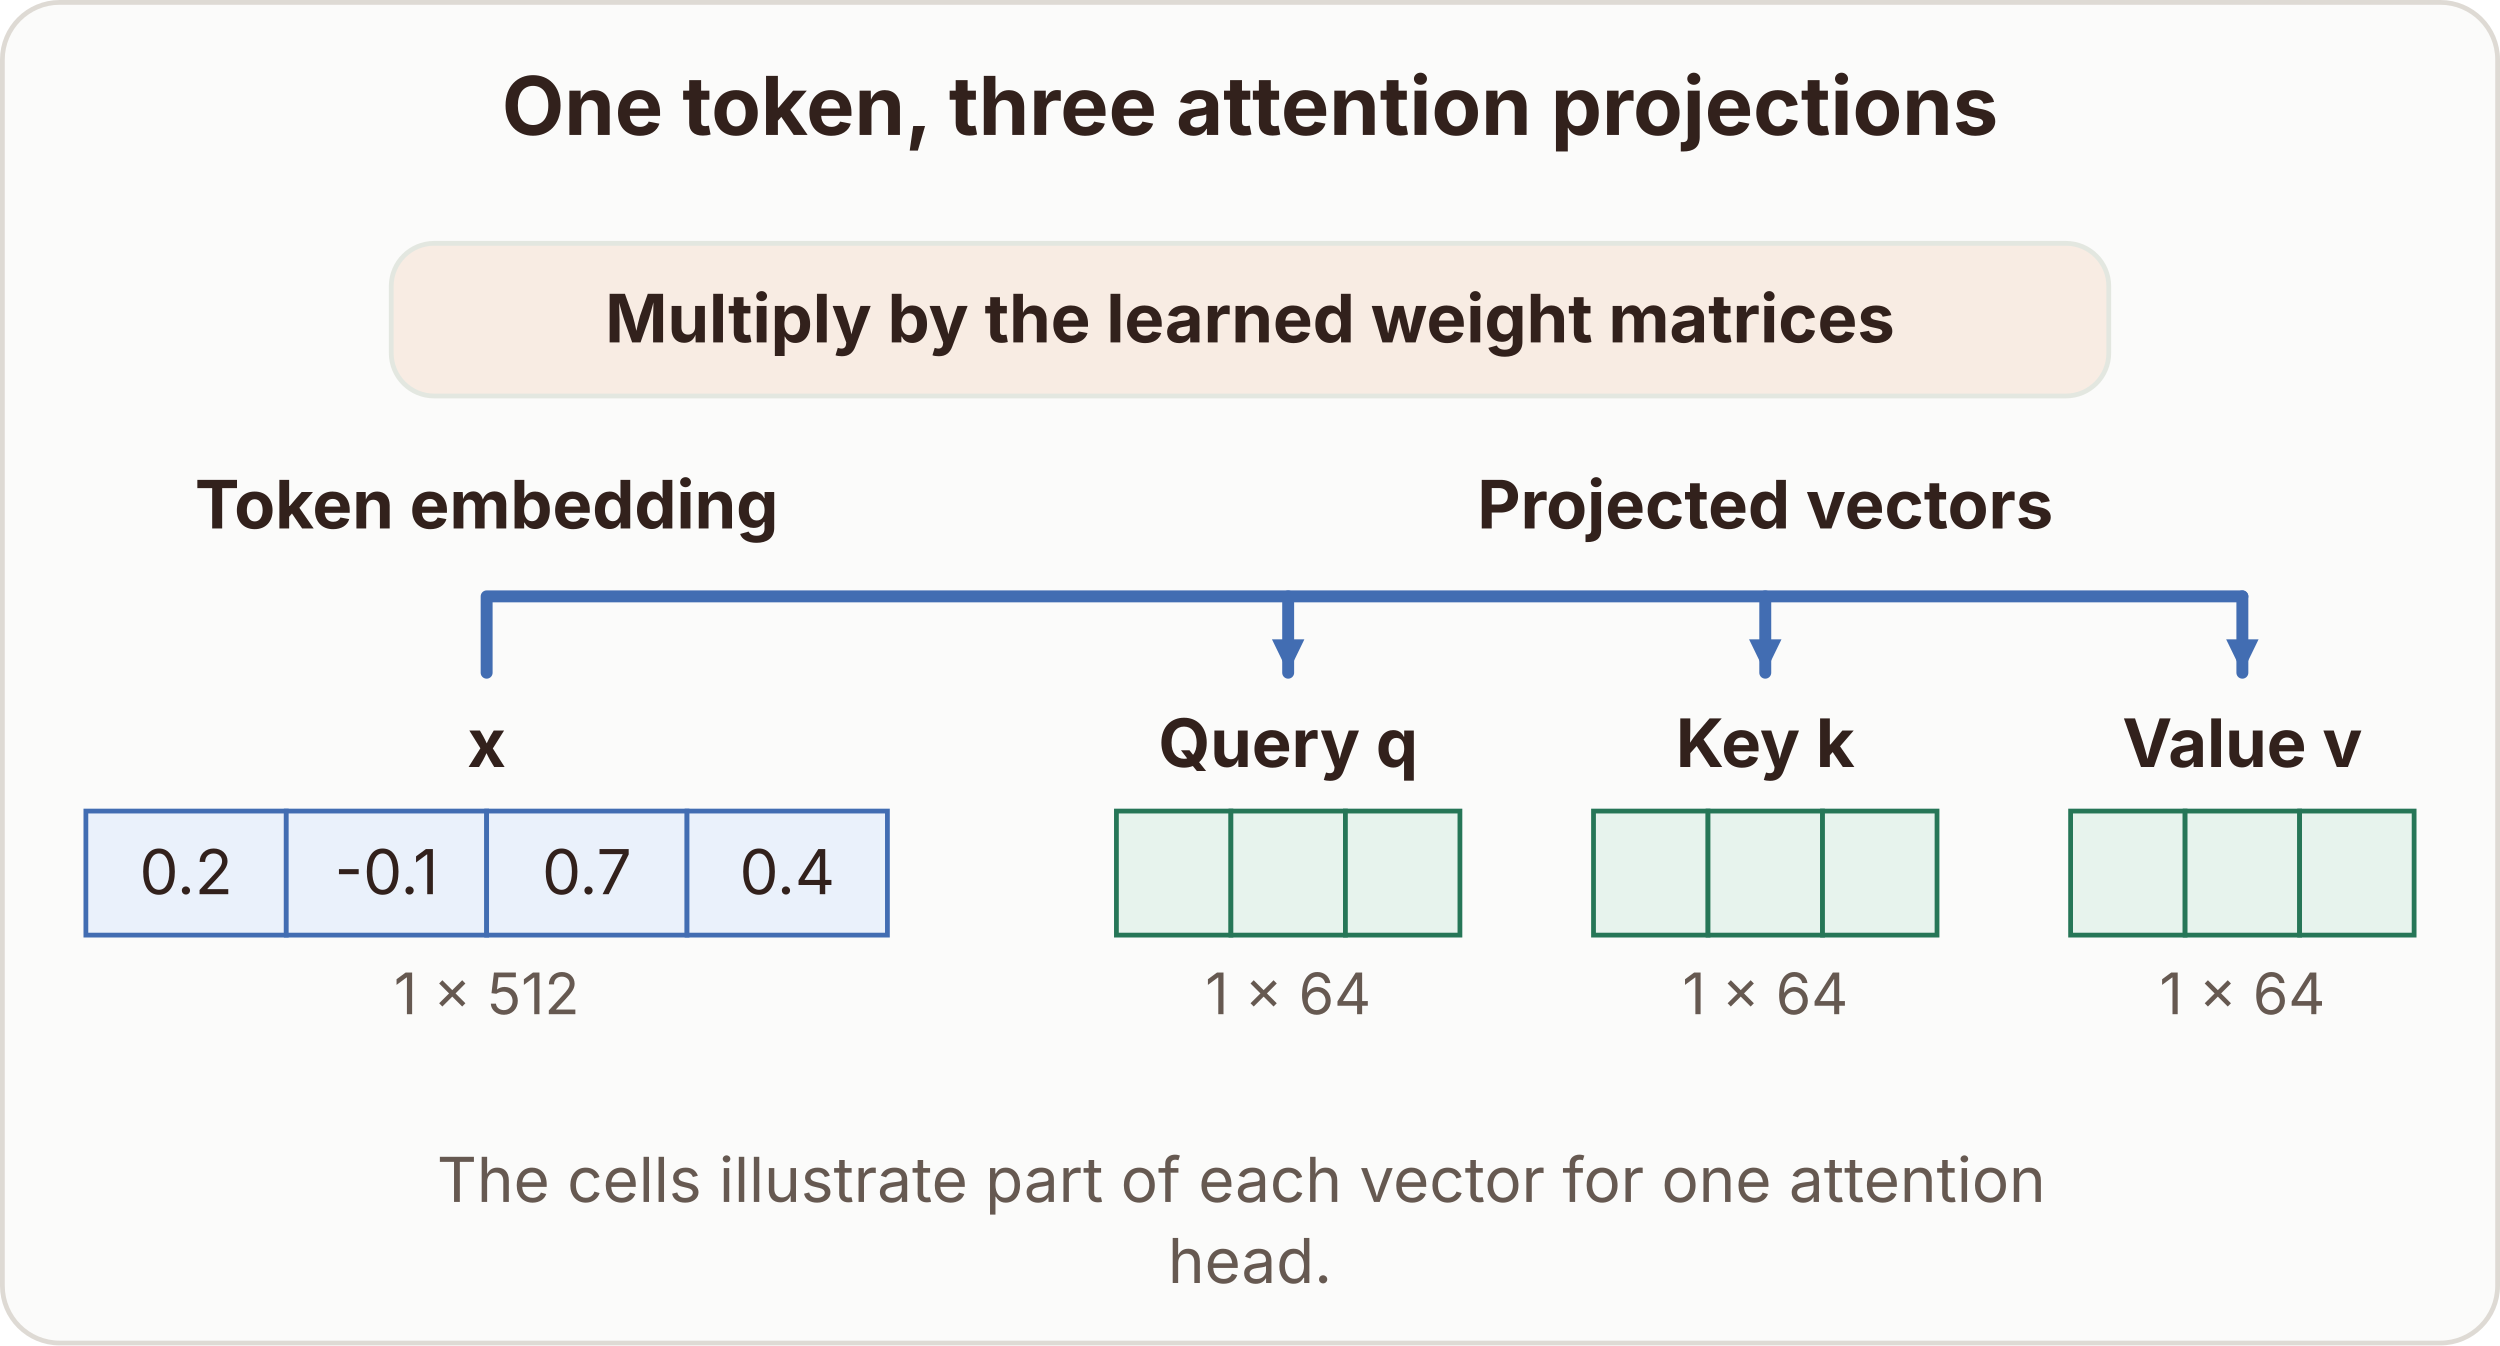
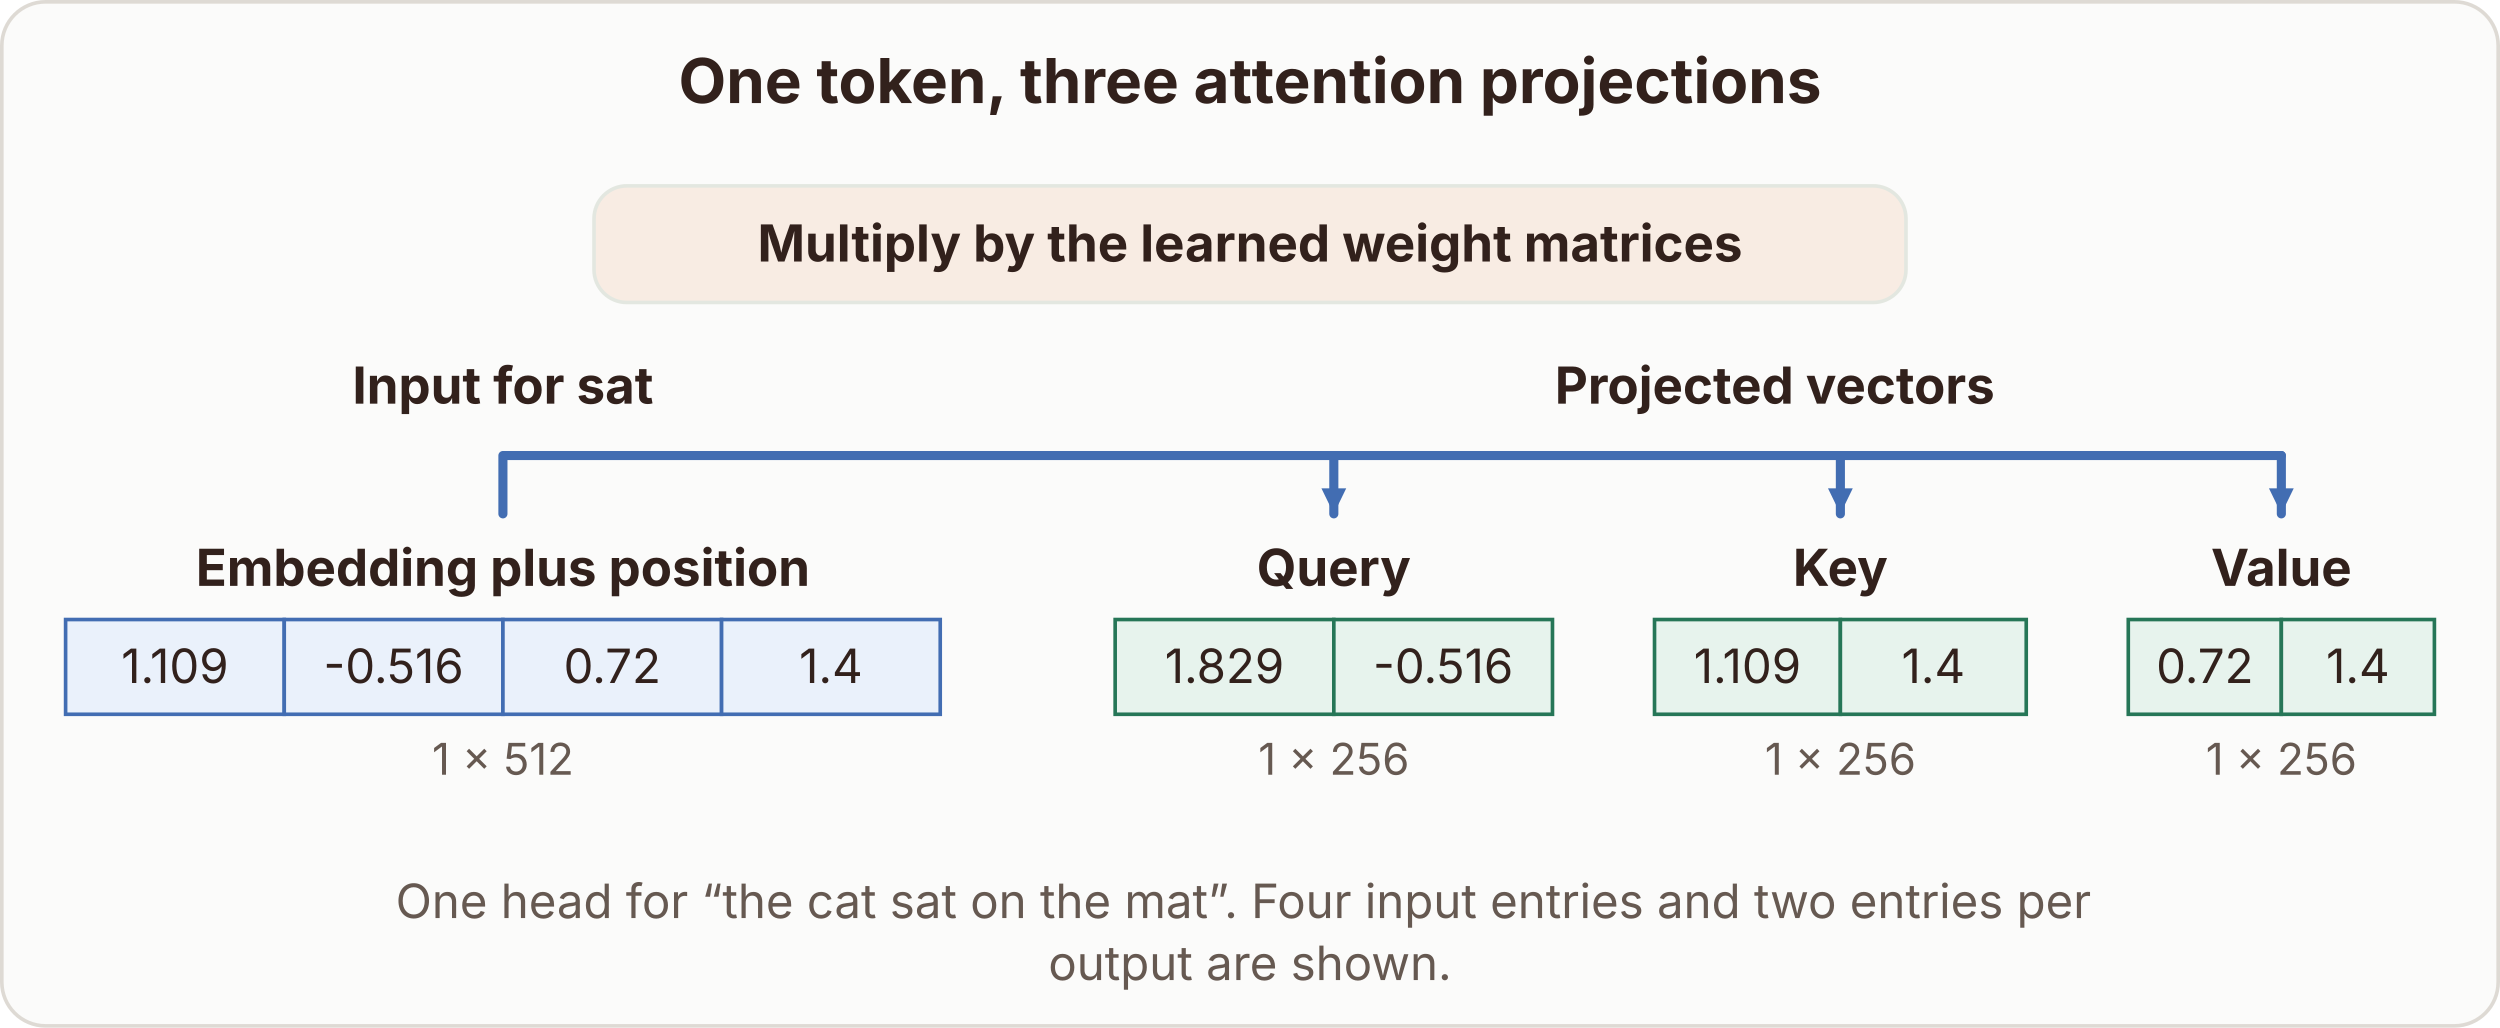
- <svg xmlns="http://www.w3.org/2000/svg" width="524" height="282" viewBox="0 0 524 282" role="img" aria-label="One token, three attention projections Token embedding: x, 1 × 512, 0.2, -0.1, 0.7, 0.4 Multiply by the learned weight matrices Projected vectors: Query q, 1 × 64; Key k, 1 × 64; Value v, 1 × 64 x, 1 × 512, 0.2, -0.1, 0.7, 0.4 → Query q, 1 × 64 x, 1 × 512, 0.2, -0.1, 0.7, 0.4 → Key k, 1 × 64 x, 1 × 512, 0.2, -0.1, 0.7, 0.4 → Value v, 1 × 64 The cells illustrate part of each vector for one attention head." font-family="Inter, Liberation Sans, Arial, sans-serif" style="display:block;max-width:none;margin-inline:auto;--color-ink:#202723;--color-ink-2:#5d675f;--color-line:#e3e7e0;--viz-surface:#fffefa" data-tutor-diagram="transformation">
-   <rect x="0.5" y="0.5" width="523" height="281" rx="12" fill="var(--viz-surface, #fbfbfa)" stroke="var(--color-line, #dedad4)" />
-   <text x="262" y="22.5" fill="var(--color-ink, #32211c)" font-size="17" font-weight="700" text-anchor="middle">
-     <tspan x="262" y="28.28">One token, three attention projections</tspan>
+ <svg xmlns="http://www.w3.org/2000/svg" width="686" height="282" viewBox="0 0 686 282" role="img" aria-label="One token, three attention projections Input for sat: Embedding plus position, 1 × 512, 1.109, -0.516, 0.72, 1.4 Multiply by the learned weight matrices Projected vectors: Query, 1 × 256, 1.829, -0.516; Key, 1 × 256, 1.109, 1.4; Value, 1 × 256, 0.72, 1.4 Embedding plus position, 1 × 512, 1.109, -0.516, 0.72, 1.4 → Query, 1 × 256, 1.829, -0.516 Embedding plus position, 1 × 512, 1.109, -0.516, 0.72, 1.4 → Key, 1 × 256, 1.109, 1.4 Embedding plus position, 1 × 512, 1.109, -0.516, 0.72, 1.4 → Value, 1 × 256, 0.72, 1.4 One head for “the cat sat on the mat”. Four input entries and two entries per output are shown." font-family="Inter, Liberation Sans, Arial, sans-serif" style="display:block;max-width:none;margin-inline:auto;--color-ink:#202723;--color-ink-2:#5d675f;--color-line:#e3e7e0;--viz-surface:#fffefa" data-tutor-diagram="transformation">
+   <rect x="0.5" y="0.5" width="685" height="281" rx="12" fill="var(--viz-surface, #fbfbfa)" stroke="var(--color-line, #dedad4)" />
+   <text x="343" y="22.5" fill="var(--color-ink, #32211c)" font-size="17" font-weight="700" text-anchor="middle">
+     <tspan x="343" y="28.28">One token, three attention projections</tspan>
  </text>
  <g transform="translate(0 39)">
-     <rect x="82" y="12" width="360" height="32" rx="9" fill="#f8ece3" stroke="#e3e7e0" stroke-width="1" />
-     <text x="262" y="28" fill="var(--color-ink, #32211c)" font-size="14" font-weight="700" text-anchor="middle">
-       <tspan x="262" y="32.76">Multiply by the learned weight matrices</tspan>
+     <rect x="163" y="12" width="360" height="32" rx="9" fill="#f8ece3" stroke="#e3e7e0" stroke-width="1" />
+     <text x="343" y="28" fill="var(--color-ink, #32211c)" font-size="14" font-weight="700" text-anchor="middle">
+       <tspan x="343" y="32.76">Multiply by the learned weight matrices</tspan>
    </text>
-     <text x="102" y="67" fill="var(--color-ink, #32211c)" font-size="14" font-weight="700" text-anchor="middle">
-       <tspan x="102" y="71.76">Token embedding</tspan>
+     <text x="138" y="67" fill="var(--color-ink, #32211c)" font-size="14" font-weight="700" text-anchor="middle">
+       <tspan x="138" y="71.76">Input for sat</tspan>
    </text>
-     <text x="370" y="67" fill="var(--color-ink, #32211c)" font-size="14" font-weight="700" text-anchor="middle">
-       <tspan x="370" y="71.76">Projected vectors</tspan>
+     <text x="487" y="67" fill="var(--color-ink, #32211c)" font-size="14" font-weight="700" text-anchor="middle">
+       <tspan x="487" y="71.76">Projected vectors</tspan>
    </text>
-     <polyline points="102,102 102,86 470,86" fill="none" stroke="#426db2" stroke-width="2.5" stroke-linecap="round" stroke-linejoin="round" />
+     <polyline points="138,102 138,86 626,86" fill="none" stroke="#426db2" stroke-width="2.5" stroke-linecap="round" stroke-linejoin="round" />
    <g data-tutor-tensor-link="0:0">
      <g>
-         <polyline points="270,86 270,102" fill="none" stroke="#426db2" stroke-width="2.5" stroke-linecap="round" stroke-linejoin="round" />
-         <polygon points="270,102 266.6,95 273.4,95" fill="#426db2" data-tutor-arrowhead="" />
+         <polyline points="366,86 366,102" fill="none" stroke="#426db2" stroke-width="2.5" stroke-linecap="round" stroke-linejoin="round" />
+         <polygon points="366,102 362.6,95 369.4,95" fill="#426db2" data-tutor-arrowhead="" />
      </g>
    </g>
    <g data-tutor-tensor-link="0:1">
      <g>
-         <polyline points="370,86 370,102" fill="none" stroke="#426db2" stroke-width="2.5" stroke-linecap="round" stroke-linejoin="round" />
-         <polygon points="370,102 366.6,95 373.4,95" fill="#426db2" data-tutor-arrowhead="" />
+         <polyline points="505,86 505,102" fill="none" stroke="#426db2" stroke-width="2.5" stroke-linecap="round" stroke-linejoin="round" />
+         <polygon points="505,102 501.6,95 508.4,95" fill="#426db2" data-tutor-arrowhead="" />
      </g>
    </g>
    <g data-tutor-tensor-link="0:2">
      <g>
-         <polyline points="470,86 470,102" fill="none" stroke="#426db2" stroke-width="2.5" stroke-linecap="round" stroke-linejoin="round" />
-         <polygon points="470,102 466.6,95 473.4,95" fill="#426db2" data-tutor-arrowhead="" />
+         <polyline points="626,86 626,102" fill="none" stroke="#426db2" stroke-width="2.5" stroke-linecap="round" stroke-linejoin="round" />
+         <polygon points="626,102 622.6,95 629.4,95" fill="#426db2" data-tutor-arrowhead="" />
      </g>
    </g>
    <g transform="translate(12 102)" data-tutor-transformation-item="before:0">
-       <text x="90" y="15" fill="var(--color-ink, #32211c)" font-size="14" font-weight="700" text-anchor="middle">
-         <tspan x="90" y="19.76">x</tspan>
+       <text x="126" y="15" fill="var(--color-ink, #32211c)" font-size="14" font-weight="700" text-anchor="middle">
+         <tspan x="126" y="19.76">Embedding plus position</tspan>
      </text>
-       <rect x="6" y="29" width="42" height="26" fill="#eaf1fb" stroke="#426db2" stroke-width="1" data-tutor-tensor-cell="0" />
-       <text x="27" y="42" fill="var(--color-ink, #32211c)" font-size="13" font-weight="400" text-anchor="middle">
-         <tspan x="27" y="46.42">0.2</tspan>
+       <rect x="6" y="29" width="60" height="26" fill="#eaf1fb" stroke="#426db2" stroke-width="1" data-tutor-tensor-cell="0" />
+       <text x="36" y="42" fill="var(--color-ink, #32211c)" font-size="13" font-weight="400" text-anchor="middle">
+         <tspan x="36" y="46.42">1.109</tspan>
      </text>
-       <rect x="48" y="29" width="42" height="26" fill="#eaf1fb" stroke="#426db2" stroke-width="1" data-tutor-tensor-cell="1" />
-       <text x="69" y="42" fill="var(--color-ink, #32211c)" font-size="13" font-weight="400" text-anchor="middle">
-         <tspan x="69" y="46.42">-0.1</tspan>
+       <rect x="66" y="29" width="60" height="26" fill="#eaf1fb" stroke="#426db2" stroke-width="1" data-tutor-tensor-cell="1" />
+       <text x="96" y="42" fill="var(--color-ink, #32211c)" font-size="13" font-weight="400" text-anchor="middle">
+         <tspan x="96" y="46.42">-0.516</tspan>
      </text>
-       <rect x="90" y="29" width="42" height="26" fill="#eaf1fb" stroke="#426db2" stroke-width="1" data-tutor-tensor-cell="2" />
-       <text x="111" y="42" fill="var(--color-ink, #32211c)" font-size="13" font-weight="400" text-anchor="middle">
-         <tspan x="111" y="46.42">0.7</tspan>
+       <rect x="126" y="29" width="60" height="26" fill="#eaf1fb" stroke="#426db2" stroke-width="1" data-tutor-tensor-cell="2" />
+       <text x="156" y="42" fill="var(--color-ink, #32211c)" font-size="13" font-weight="400" text-anchor="middle">
+         <tspan x="156" y="46.42">0.72</tspan>
      </text>
-       <rect x="132" y="29" width="42" height="26" fill="#eaf1fb" stroke="#426db2" stroke-width="1" data-tutor-tensor-cell="3" />
-       <text x="153" y="42" fill="var(--color-ink, #32211c)" font-size="13" font-weight="400" text-anchor="middle">
-         <tspan x="153" y="46.42">0.4</tspan>
+       <rect x="186" y="29" width="60" height="26" fill="#eaf1fb" stroke="#426db2" stroke-width="1" data-tutor-tensor-cell="3" />
+       <text x="216" y="42" fill="var(--color-ink, #32211c)" font-size="13" font-weight="400" text-anchor="middle">
+         <tspan x="216" y="46.42">1.4</tspan>
      </text>
-       <text x="90" y="67.5" fill="var(--color-ink-2, #665951)" font-size="12" font-weight="400" text-anchor="middle">
-         <tspan x="90" y="71.58">1 × 512</tspan>
+       <text x="126" y="67.5" fill="var(--color-ink-2, #665951)" font-size="12" font-weight="400" text-anchor="middle">
+         <tspan x="126" y="71.58">1 × 512</tspan>
      </text>
    </g>
-     <g transform="translate(228 102)" data-tutor-transformation-item="after:0">
-       <text x="42" y="15" fill="var(--color-ink, #32211c)" font-size="14" font-weight="700" text-anchor="middle">
-         <tspan x="42" y="19.76">Query q</tspan>
+     <g transform="translate(300 102)" data-tutor-transformation-item="after:0">
+       <text x="66" y="15" fill="var(--color-ink, #32211c)" font-size="14" font-weight="700" text-anchor="middle">
+         <tspan x="66" y="19.76">Query</tspan>
      </text>
-       <rect x="6" y="29" width="24" height="26" fill="#e7f3ed" stroke="#267657" stroke-width="1" data-tutor-tensor-cell="0" />
-       <rect x="30" y="29" width="24" height="26" fill="#e7f3ed" stroke="#267657" stroke-width="1" data-tutor-tensor-cell="1" />
-       <rect x="54" y="29" width="24" height="26" fill="#e7f3ed" stroke="#267657" stroke-width="1" data-tutor-tensor-cell="2" />
-       <text x="42" y="67.5" fill="var(--color-ink-2, #665951)" font-size="12" font-weight="400" text-anchor="middle">
-         <tspan x="42" y="71.58">1 × 64</tspan>
+       <rect x="6" y="29" width="60" height="26" fill="#e7f3ed" stroke="#267657" stroke-width="1" data-tutor-tensor-cell="0" />
+       <text x="36" y="42" fill="var(--color-ink, #32211c)" font-size="13" font-weight="400" text-anchor="middle">
+         <tspan x="36" y="46.42">1.829</tspan>
+       </text>
+       <rect x="66" y="29" width="60" height="26" fill="#e7f3ed" stroke="#267657" stroke-width="1" data-tutor-tensor-cell="1" />
+       <text x="96" y="42" fill="var(--color-ink, #32211c)" font-size="13" font-weight="400" text-anchor="middle">
+         <tspan x="96" y="46.42">-0.516</tspan>
+       </text>
+       <text x="66" y="67.5" fill="var(--color-ink-2, #665951)" font-size="12" font-weight="400" text-anchor="middle">
+         <tspan x="66" y="71.58">1 × 256</tspan>
      </text>
    </g>
-     <g transform="translate(328 102)" data-tutor-transformation-item="after:1">
-       <text x="42" y="15" fill="var(--color-ink, #32211c)" font-size="14" font-weight="700" text-anchor="middle">
-         <tspan x="42" y="19.76">Key k</tspan>
+     <g transform="translate(448 102)" data-tutor-transformation-item="after:1">
+       <text x="57" y="15" fill="var(--color-ink, #32211c)" font-size="14" font-weight="700" text-anchor="middle">
+         <tspan x="57" y="19.76">Key</tspan>
      </text>
-       <rect x="6" y="29" width="24" height="26" fill="#e7f3ed" stroke="#267657" stroke-width="1" data-tutor-tensor-cell="0" />
-       <rect x="30" y="29" width="24" height="26" fill="#e7f3ed" stroke="#267657" stroke-width="1" data-tutor-tensor-cell="1" />
-       <rect x="54" y="29" width="24" height="26" fill="#e7f3ed" stroke="#267657" stroke-width="1" data-tutor-tensor-cell="2" />
-       <text x="42" y="67.5" fill="var(--color-ink-2, #665951)" font-size="12" font-weight="400" text-anchor="middle">
-         <tspan x="42" y="71.58">1 × 64</tspan>
+       <rect x="6" y="29" width="51" height="26" fill="#e7f3ed" stroke="#267657" stroke-width="1" data-tutor-tensor-cell="0" />
+       <text x="31.5" y="42" fill="var(--color-ink, #32211c)" font-size="13" font-weight="400" text-anchor="middle">
+         <tspan x="31.5" y="46.42">1.109</tspan>
+       </text>
+       <rect x="57" y="29" width="51" height="26" fill="#e7f3ed" stroke="#267657" stroke-width="1" data-tutor-tensor-cell="1" />
+       <text x="82.5" y="42" fill="var(--color-ink, #32211c)" font-size="13" font-weight="400" text-anchor="middle">
+         <tspan x="82.5" y="46.42">1.4</tspan>
+       </text>
+       <text x="57" y="67.5" fill="var(--color-ink-2, #665951)" font-size="12" font-weight="400" text-anchor="middle">
+         <tspan x="57" y="71.58">1 × 256</tspan>
      </text>
    </g>
-     <g transform="translate(428 102)" data-tutor-transformation-item="after:2">
-       <text x="42" y="15" fill="var(--color-ink, #32211c)" font-size="14" font-weight="700" text-anchor="middle">
-         <tspan x="42" y="19.76">Value v</tspan>
+     <g transform="translate(578 102)" data-tutor-transformation-item="after:2">
+       <text x="48" y="15" fill="var(--color-ink, #32211c)" font-size="14" font-weight="700" text-anchor="middle">
+         <tspan x="48" y="19.76">Value</tspan>
      </text>
-       <rect x="6" y="29" width="24" height="26" fill="#e7f3ed" stroke="#267657" stroke-width="1" data-tutor-tensor-cell="0" />
-       <rect x="30" y="29" width="24" height="26" fill="#e7f3ed" stroke="#267657" stroke-width="1" data-tutor-tensor-cell="1" />
-       <rect x="54" y="29" width="24" height="26" fill="#e7f3ed" stroke="#267657" stroke-width="1" data-tutor-tensor-cell="2" />
-       <text x="42" y="67.5" fill="var(--color-ink-2, #665951)" font-size="12" font-weight="400" text-anchor="middle">
-         <tspan x="42" y="71.58">1 × 64</tspan>
+       <rect x="6" y="29" width="42" height="26" fill="#e7f3ed" stroke="#267657" stroke-width="1" data-tutor-tensor-cell="0" />
+       <text x="27" y="42" fill="var(--color-ink, #32211c)" font-size="13" font-weight="400" text-anchor="middle">
+         <tspan x="27" y="46.42">0.72</tspan>
+       </text>
+       <rect x="48" y="29" width="42" height="26" fill="#e7f3ed" stroke="#267657" stroke-width="1" data-tutor-tensor-cell="1" />
+       <text x="69" y="42" fill="var(--color-ink, #32211c)" font-size="13" font-weight="400" text-anchor="middle">
+         <tspan x="69" y="46.42">1.4</tspan>
+       </text>
+       <text x="48" y="67.5" fill="var(--color-ink-2, #665951)" font-size="12" font-weight="400" text-anchor="middle">
+         <tspan x="48" y="71.58">1 × 256</tspan>
      </text>
    </g>
  </g>
-   <text x="262" y="256" fill="var(--color-ink-2, #665951)" font-size="13" font-weight="400" text-anchor="middle">
-     <tspan x="262" y="251.92">The cells illustrate part of each vector for one attention</tspan>
-     <tspan x="262" y="268.92">head.</tspan>
+   <text x="343" y="256" fill="var(--color-ink-2, #665951)" font-size="13" font-weight="400" text-anchor="middle">
+     <tspan x="343" y="251.92">One head for “the cat sat on the mat”. Four input entries and two entries per</tspan>
+     <tspan x="343" y="268.92">output are shown.</tspan>
  </text>
</svg>
